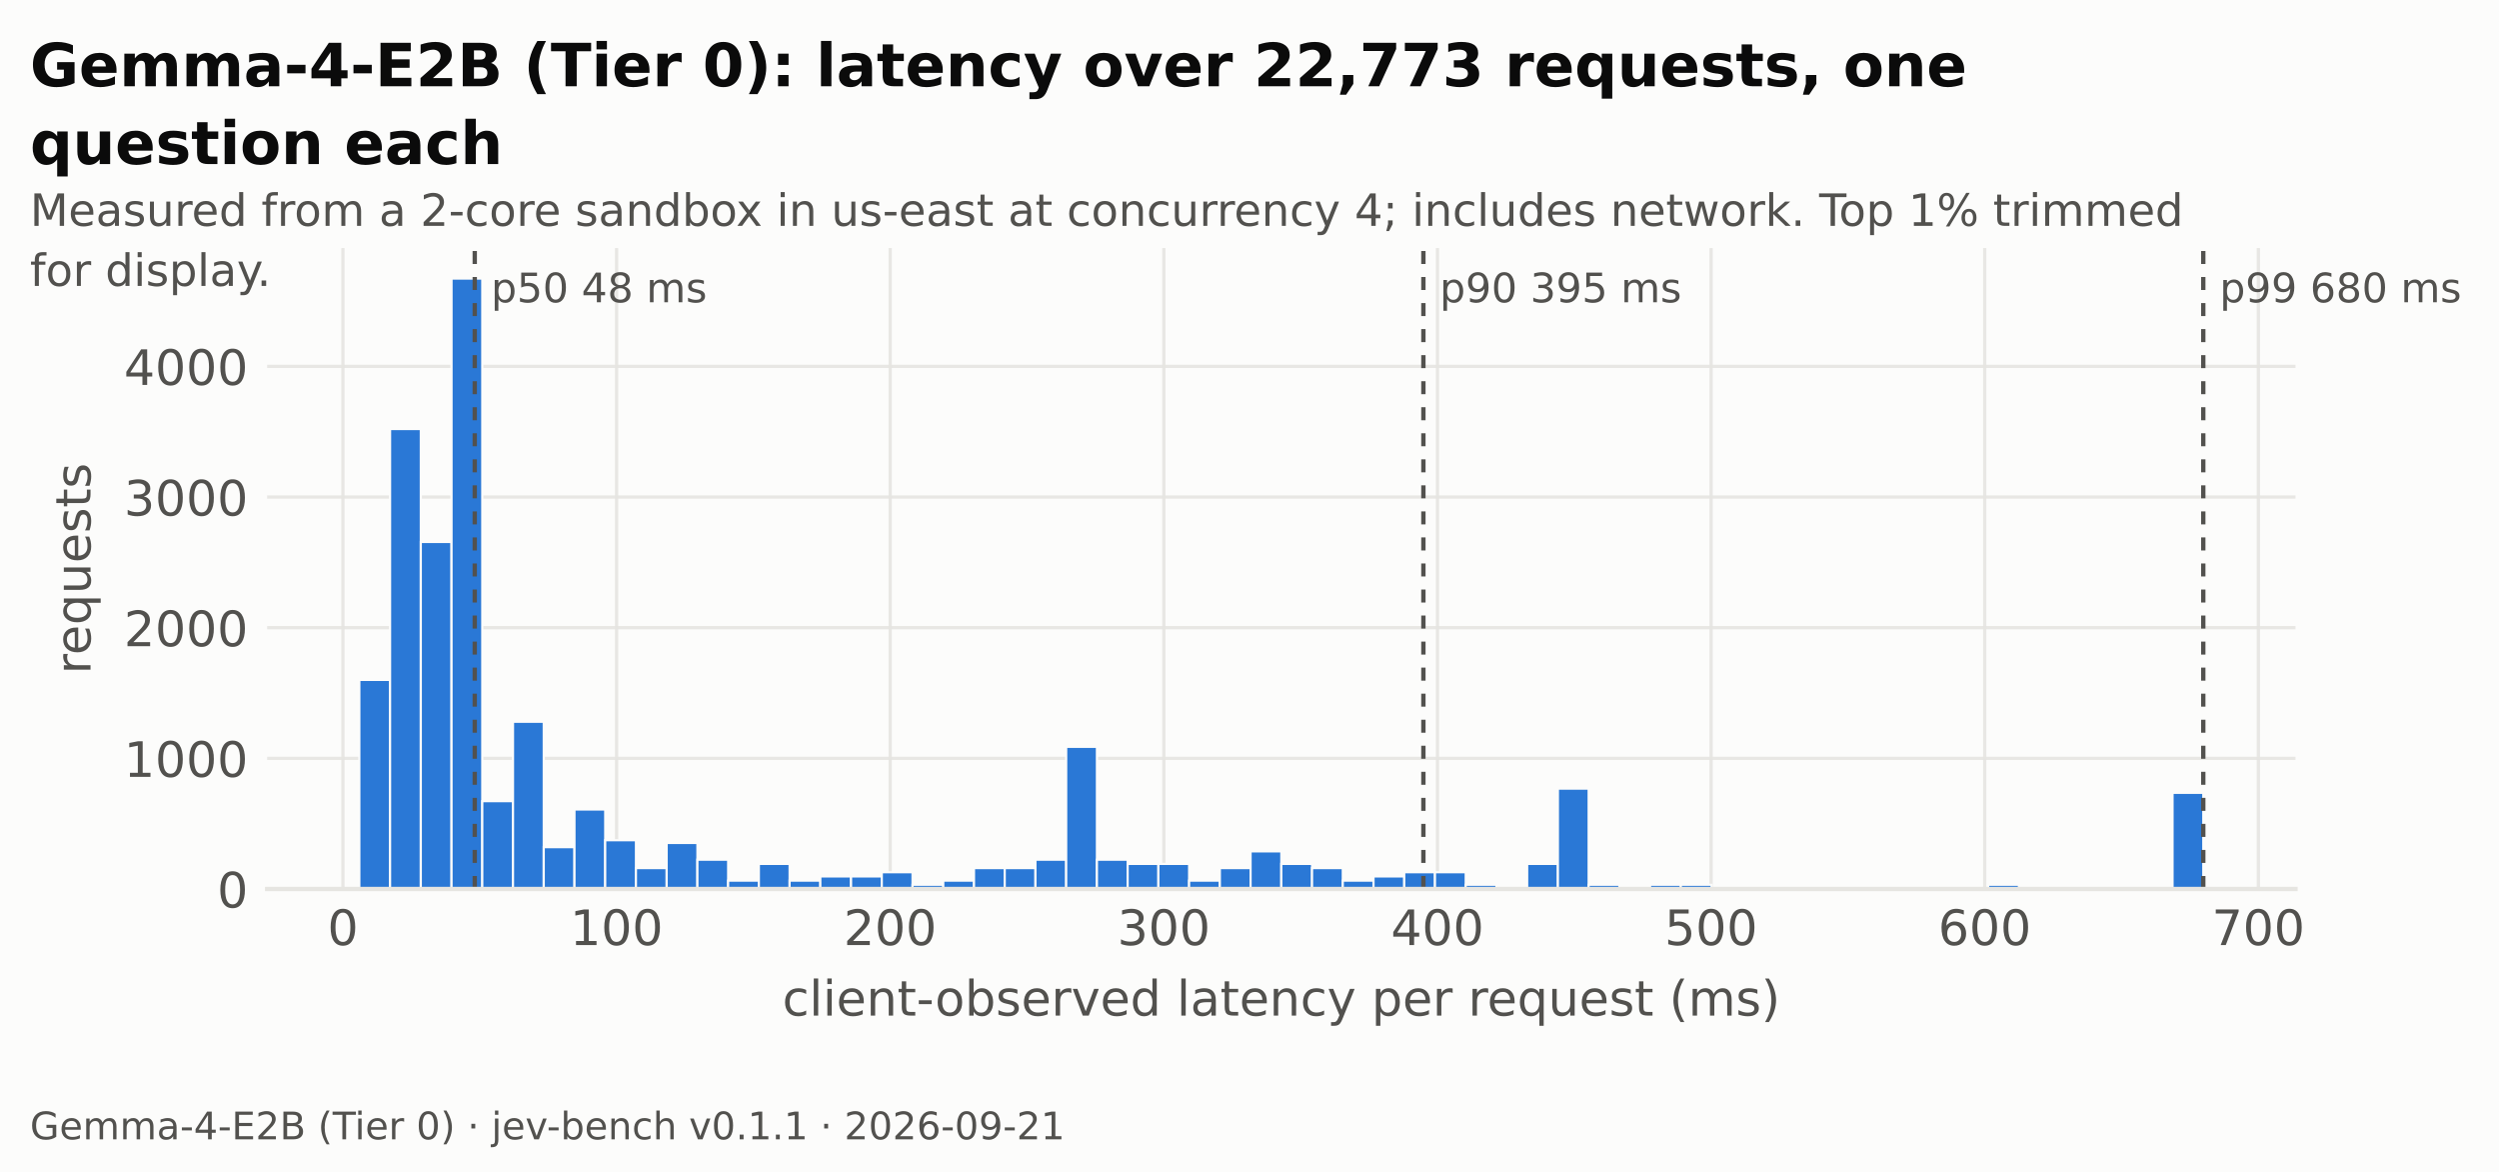
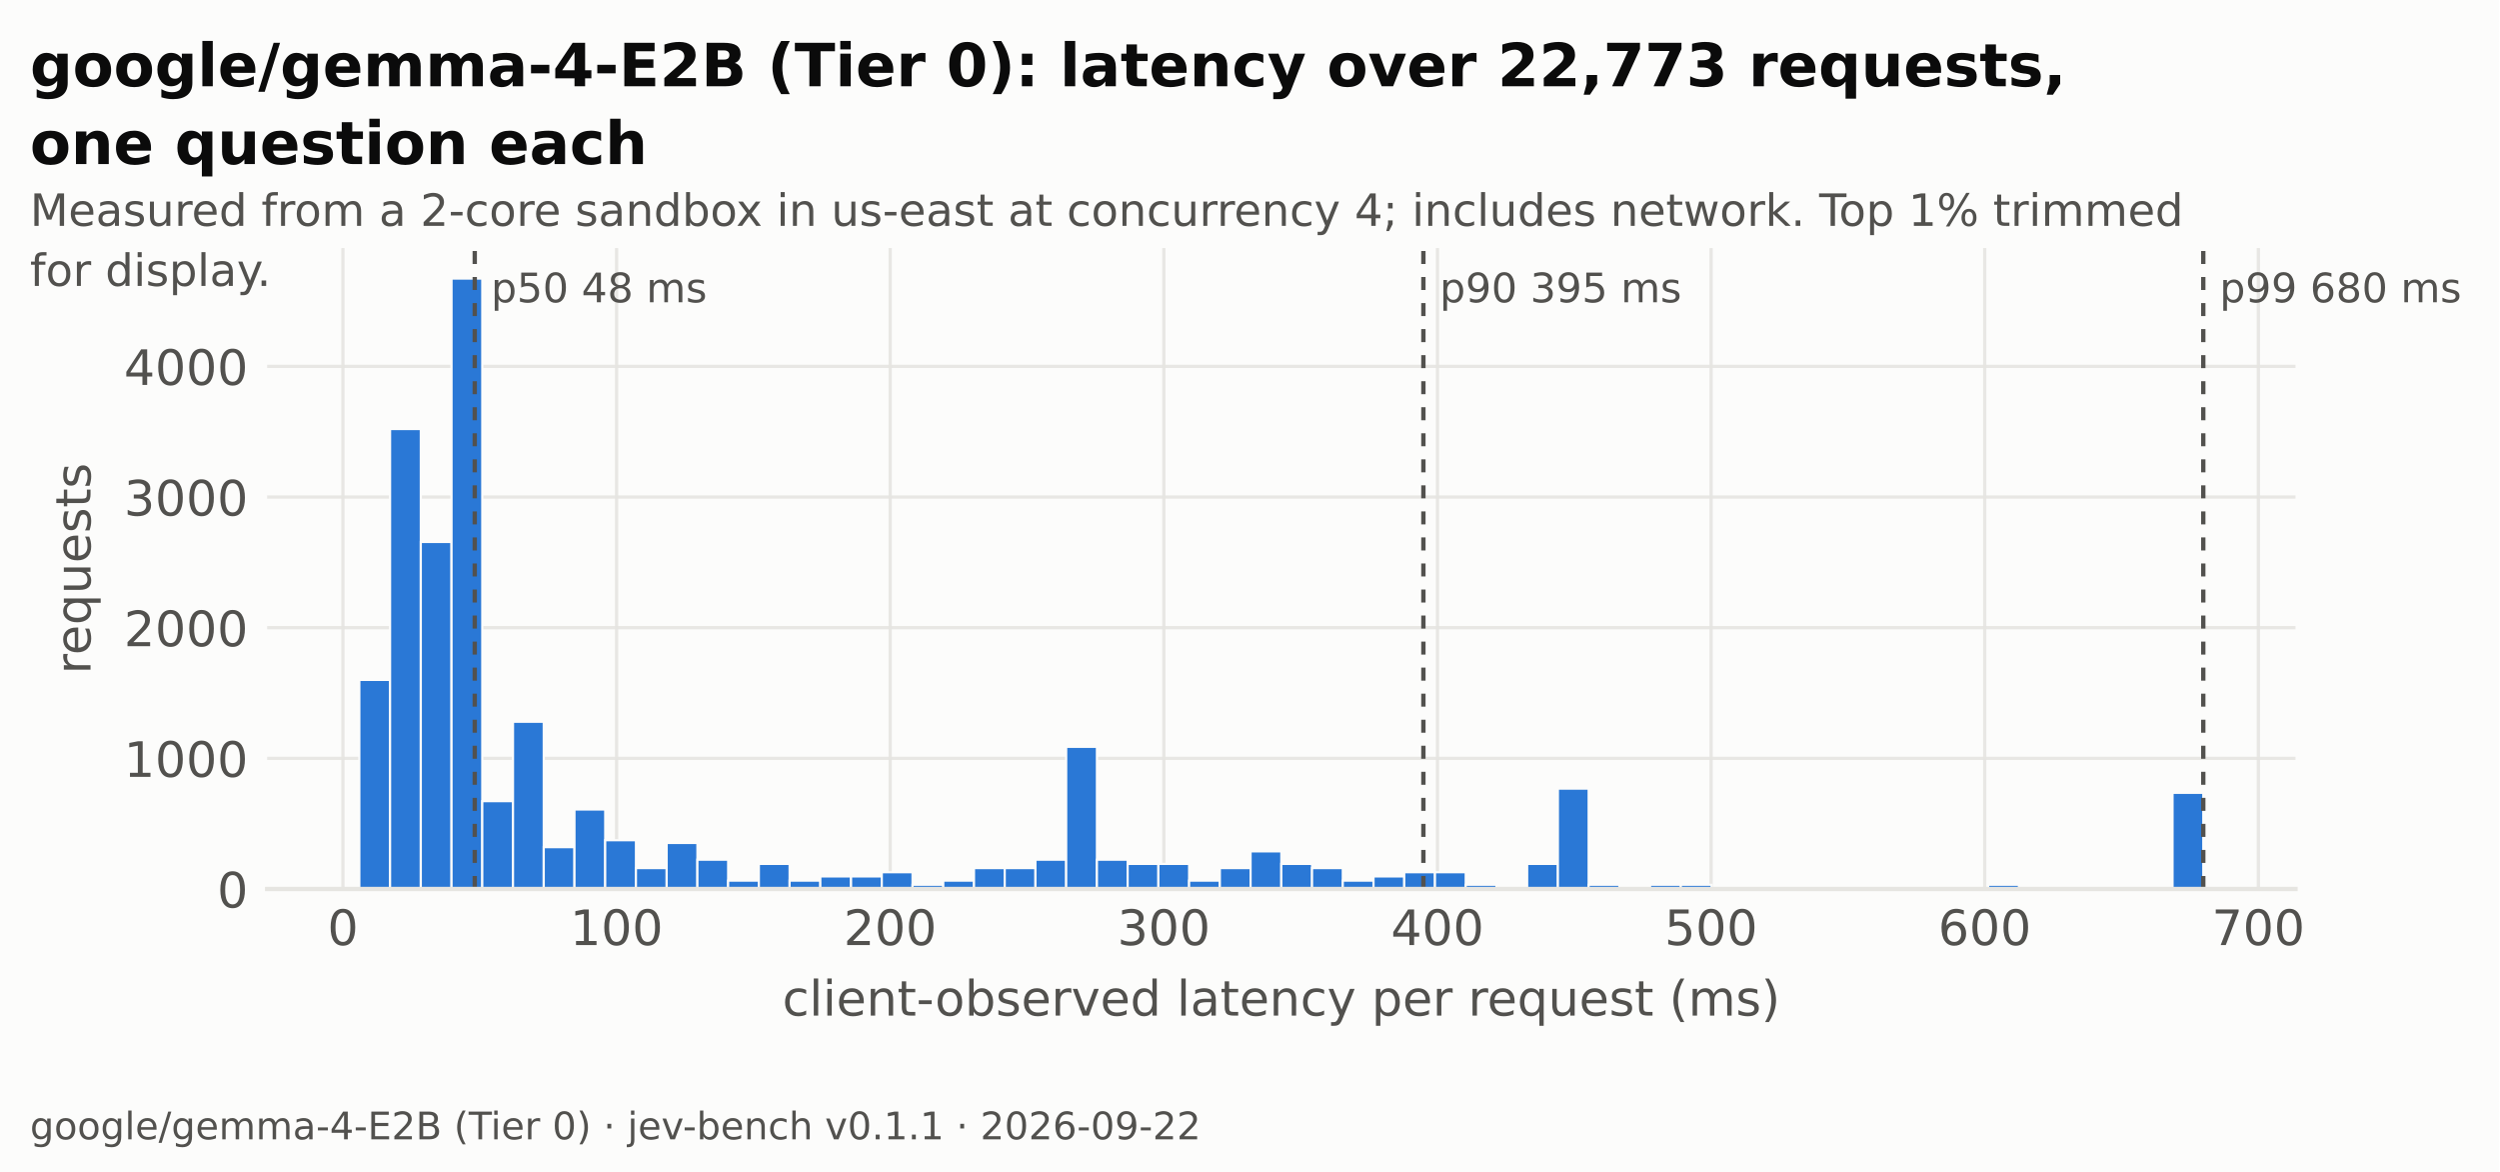
<svg xmlns="http://www.w3.org/2000/svg" width="460.8pt" height="216pt" viewBox="0 0 460.8 216" version="1.1">
  <defs>
    <style type="text/css">*{stroke-linejoin: round; stroke-linecap: butt}</style>
  </defs>
  <g id="figure_1">
    <g id="patch_1">
      <path d="M 0 216  L 460.8 216  L 460.8 0  L 0 0  z " style="fill: #fcfcfb" />
    </g>
    <g id="axes_1">
      <g id="patch_2">
        <path d="M 49.26 163.858  L 423.273 163.858  L 423.273 45.72  L 49.26 45.72  z " style="fill: #fcfcfb" />
      </g>
      <g id="matplotlib.axis_1">
        <g id="xtick_1">
          <g id="line2d_1">
-             <path d="M 63.238 163.858  L 63.238 45.72  " clip-path="url(#p0e9797952f)" style="fill: none; stroke: #e6e5e1; stroke-opacity: 0.9; stroke-width: 0.6; stroke-linecap: square" />
+             <path d="M 63.238 163.858  L 63.238 45.72  " clip-path="url(#p7e9404126e)" style="fill: none; stroke: #e6e5e1; stroke-opacity: 0.9; stroke-width: 0.6; stroke-linecap: square" />
          </g>
          <g id="line2d_2" />
          <g id="text_1">
            <text style="font-size: 9px; font-family: 'DejaVu Sans'; text-anchor: middle; fill: #52514e" x="63.238" y="174.196" transform="rotate(-0 63.23807 174.1958)">0</text>
          </g>
        </g>
        <g id="xtick_2">
          <g id="line2d_3">
-             <path d="M 113.694 163.858  L 113.694 45.72  " clip-path="url(#p0e9797952f)" style="fill: none; stroke: #e6e5e1; stroke-opacity: 0.9; stroke-width: 0.6; stroke-linecap: square" />
+             <path d="M 113.694 163.858  L 113.694 45.72  " clip-path="url(#p7e9404126e)" style="fill: none; stroke: #e6e5e1; stroke-opacity: 0.9; stroke-width: 0.6; stroke-linecap: square" />
          </g>
          <g id="line2d_4" />
          <g id="text_2">
            <text style="font-size: 9px; font-family: 'DejaVu Sans'; text-anchor: middle; fill: #52514e" x="113.694" y="174.196" transform="rotate(-0 113.6938 174.1958)">100</text>
          </g>
        </g>
        <g id="xtick_3">
          <g id="line2d_5">
-             <path d="M 164.15 163.858  L 164.15 45.72  " clip-path="url(#p0e9797952f)" style="fill: none; stroke: #e6e5e1; stroke-opacity: 0.9; stroke-width: 0.6; stroke-linecap: square" />
+             <path d="M 164.15 163.858  L 164.15 45.72  " clip-path="url(#p7e9404126e)" style="fill: none; stroke: #e6e5e1; stroke-opacity: 0.9; stroke-width: 0.6; stroke-linecap: square" />
          </g>
          <g id="line2d_6" />
          <g id="text_3">
            <text style="font-size: 9px; font-family: 'DejaVu Sans'; text-anchor: middle; fill: #52514e" x="164.15" y="174.196" transform="rotate(-0 164.1495 174.1958)">200</text>
          </g>
        </g>
        <g id="xtick_4">
          <g id="line2d_7">
-             <path d="M 214.605 163.858  L 214.605 45.72  " clip-path="url(#p0e9797952f)" style="fill: none; stroke: #e6e5e1; stroke-opacity: 0.9; stroke-width: 0.6; stroke-linecap: square" />
+             <path d="M 214.605 163.858  L 214.605 45.72  " clip-path="url(#p7e9404126e)" style="fill: none; stroke: #e6e5e1; stroke-opacity: 0.9; stroke-width: 0.6; stroke-linecap: square" />
          </g>
          <g id="line2d_8" />
          <g id="text_4">
            <text style="font-size: 9px; font-family: 'DejaVu Sans'; text-anchor: middle; fill: #52514e" x="214.605" y="174.196" transform="rotate(-0 214.6052 174.1958)">300</text>
          </g>
        </g>
        <g id="xtick_5">
          <g id="line2d_9">
-             <path d="M 265.061 163.858  L 265.061 45.72  " clip-path="url(#p0e9797952f)" style="fill: none; stroke: #e6e5e1; stroke-opacity: 0.9; stroke-width: 0.6; stroke-linecap: square" />
+             <path d="M 265.061 163.858  L 265.061 45.72  " clip-path="url(#p7e9404126e)" style="fill: none; stroke: #e6e5e1; stroke-opacity: 0.9; stroke-width: 0.6; stroke-linecap: square" />
          </g>
          <g id="line2d_10" />
          <g id="text_5">
            <text style="font-size: 9px; font-family: 'DejaVu Sans'; text-anchor: middle; fill: #52514e" x="265.061" y="174.196" transform="rotate(-0 265.061 174.1958)">400</text>
          </g>
        </g>
        <g id="xtick_6">
          <g id="line2d_11">
-             <path d="M 315.517 163.858  L 315.517 45.72  " clip-path="url(#p0e9797952f)" style="fill: none; stroke: #e6e5e1; stroke-opacity: 0.9; stroke-width: 0.6; stroke-linecap: square" />
+             <path d="M 315.517 163.858  L 315.517 45.72  " clip-path="url(#p7e9404126e)" style="fill: none; stroke: #e6e5e1; stroke-opacity: 0.9; stroke-width: 0.6; stroke-linecap: square" />
          </g>
          <g id="line2d_12" />
          <g id="text_6">
            <text style="font-size: 9px; font-family: 'DejaVu Sans'; text-anchor: middle; fill: #52514e" x="315.517" y="174.196" transform="rotate(-0 315.5167 174.1958)">500</text>
          </g>
        </g>
        <g id="xtick_7">
          <g id="line2d_13">
-             <path d="M 365.972 163.858  L 365.972 45.72  " clip-path="url(#p0e9797952f)" style="fill: none; stroke: #e6e5e1; stroke-opacity: 0.9; stroke-width: 0.6; stroke-linecap: square" />
+             <path d="M 365.972 163.858  L 365.972 45.72  " clip-path="url(#p7e9404126e)" style="fill: none; stroke: #e6e5e1; stroke-opacity: 0.9; stroke-width: 0.6; stroke-linecap: square" />
          </g>
          <g id="line2d_14" />
          <g id="text_7">
            <text style="font-size: 9px; font-family: 'DejaVu Sans'; text-anchor: middle; fill: #52514e" x="365.972" y="174.196" transform="rotate(-0 365.9724 174.1958)">600</text>
          </g>
        </g>
        <g id="xtick_8">
          <g id="line2d_15">
-             <path d="M 416.428 163.858  L 416.428 45.72  " clip-path="url(#p0e9797952f)" style="fill: none; stroke: #e6e5e1; stroke-opacity: 0.9; stroke-width: 0.6; stroke-linecap: square" />
+             <path d="M 416.428 163.858  L 416.428 45.72  " clip-path="url(#p7e9404126e)" style="fill: none; stroke: #e6e5e1; stroke-opacity: 0.9; stroke-width: 0.6; stroke-linecap: square" />
          </g>
          <g id="line2d_16" />
          <g id="text_8">
            <text style="font-size: 9px; font-family: 'DejaVu Sans'; text-anchor: middle; fill: #52514e" x="416.428" y="174.196" transform="rotate(-0 416.4282 174.1958)">700</text>
          </g>
        </g>
        <g id="text_9">
          <text style="font-size: 9px; font-family: 'DejaVu Sans'; text-anchor: middle; fill: #52514e" x="236.266" y="187.196" transform="rotate(-0 236.2664 187.1965)">client-observed latency per request (ms)</text>
        </g>
      </g>
      <g id="matplotlib.axis_2">
        <g id="ytick_1">
          <g id="line2d_17">
-             <path d="M 49.26 163.858  L 423.273 163.858  " clip-path="url(#p0e9797952f)" style="fill: none; stroke: #e6e5e1; stroke-opacity: 0.9; stroke-width: 0.6; stroke-linecap: square" />
+             <path d="M 49.26 163.858  L 423.273 163.858  " clip-path="url(#p7e9404126e)" style="fill: none; stroke: #e6e5e1; stroke-opacity: 0.9; stroke-width: 0.6; stroke-linecap: square" />
          </g>
          <g id="line2d_18" />
          <g id="text_10">
            <text style="font-size: 9px; font-family: 'DejaVu Sans'; text-anchor: end; fill: #52514e" x="45.76" y="167.277" transform="rotate(-0 45.76 167.2768)">0</text>
          </g>
        </g>
        <g id="ytick_2">
          <g id="line2d_19">
-             <path d="M 49.26 139.776  L 423.273 139.776  " clip-path="url(#p0e9797952f)" style="fill: none; stroke: #e6e5e1; stroke-opacity: 0.9; stroke-width: 0.6; stroke-linecap: square" />
+             <path d="M 49.26 139.776  L 423.273 139.776  " clip-path="url(#p7e9404126e)" style="fill: none; stroke: #e6e5e1; stroke-opacity: 0.9; stroke-width: 0.6; stroke-linecap: square" />
          </g>
          <g id="line2d_20" />
          <g id="text_11">
            <text style="font-size: 9px; font-family: 'DejaVu Sans'; text-anchor: end; fill: #52514e" x="45.76" y="143.195" transform="rotate(-0 45.76 143.1946)">1000</text>
          </g>
        </g>
        <g id="ytick_3">
          <g id="line2d_21">
-             <path d="M 49.26 115.693  L 423.273 115.693  " clip-path="url(#p0e9797952f)" style="fill: none; stroke: #e6e5e1; stroke-opacity: 0.9; stroke-width: 0.6; stroke-linecap: square" />
+             <path d="M 49.26 115.693  L 423.273 115.693  " clip-path="url(#p7e9404126e)" style="fill: none; stroke: #e6e5e1; stroke-opacity: 0.9; stroke-width: 0.6; stroke-linecap: square" />
          </g>
          <g id="line2d_22" />
          <g id="text_12">
            <text style="font-size: 9px; font-family: 'DejaVu Sans'; text-anchor: end; fill: #52514e" x="45.76" y="119.112" transform="rotate(-0 45.76 119.1123)">2000</text>
          </g>
        </g>
        <g id="ytick_4">
          <g id="line2d_23">
-             <path d="M 49.26 91.611  L 423.273 91.611  " clip-path="url(#p0e9797952f)" style="fill: none; stroke: #e6e5e1; stroke-opacity: 0.9; stroke-width: 0.6; stroke-linecap: square" />
+             <path d="M 49.26 91.611  L 423.273 91.611  " clip-path="url(#p7e9404126e)" style="fill: none; stroke: #e6e5e1; stroke-opacity: 0.9; stroke-width: 0.6; stroke-linecap: square" />
          </g>
          <g id="line2d_24" />
          <g id="text_13">
            <text style="font-size: 9px; font-family: 'DejaVu Sans'; text-anchor: end; fill: #52514e" x="45.76" y="95.03" transform="rotate(-0 45.76 95.03008)">3000</text>
          </g>
        </g>
        <g id="ytick_5">
          <g id="line2d_25">
-             <path d="M 49.26 67.529  L 423.273 67.529  " clip-path="url(#p0e9797952f)" style="fill: none; stroke: #e6e5e1; stroke-opacity: 0.9; stroke-width: 0.6; stroke-linecap: square" />
+             <path d="M 49.26 67.529  L 423.273 67.529  " clip-path="url(#p7e9404126e)" style="fill: none; stroke: #e6e5e1; stroke-opacity: 0.9; stroke-width: 0.6; stroke-linecap: square" />
          </g>
          <g id="line2d_26" />
          <g id="text_14">
            <text style="font-size: 9px; font-family: 'DejaVu Sans'; text-anchor: end; fill: #52514e" x="45.76" y="70.948" transform="rotate(-0 45.76 70.94783)">4000</text>
          </g>
        </g>
        <g id="text_15">
          <text style="font-size: 9px; font-family: 'DejaVu Sans'; text-anchor: middle; fill: #52514e" x="16.693" y="104.789" transform="rotate(-90 16.69289 104.7889)">requests</text>
        </g>
      </g>
      <g id="patch_3">
-         <path d="M 66.261 163.858  L 71.927 163.858  L 71.927 125.326  L 66.261 125.326  z " clip-path="url(#p0e9797952f)" style="fill: #2a78d6; stroke: #fcfcfb; stroke-width: 0.4; stroke-linejoin: miter" />
+         <path d="M 66.261 163.858  L 71.927 163.858  L 71.927 125.326  L 66.261 125.326  z " clip-path="url(#p7e9404126e)" style="fill: #2a78d6; stroke: #fcfcfb; stroke-width: 0.4; stroke-linejoin: miter" />
      </g>
      <g id="patch_4">
-         <path d="M 71.927 163.858  L 77.594 163.858  L 77.594 79.088  L 71.927 79.088  z " clip-path="url(#p0e9797952f)" style="fill: #2a78d6; stroke: #fcfcfb; stroke-width: 0.4; stroke-linejoin: miter" />
+         <path d="M 71.927 163.858  L 77.594 163.858  L 77.594 79.088  L 71.927 79.088  z " clip-path="url(#p7e9404126e)" style="fill: #2a78d6; stroke: #fcfcfb; stroke-width: 0.4; stroke-linejoin: miter" />
      </g>
      <g id="patch_5">
-         <path d="M 77.594 163.858  L 83.261 163.858  L 83.261 99.895  L 77.594 99.895  z " clip-path="url(#p0e9797952f)" style="fill: #2a78d6; stroke: #fcfcfb; stroke-width: 0.4; stroke-linejoin: miter" />
+         <path d="M 77.594 163.858  L 83.261 163.858  L 83.261 99.895  L 77.594 99.895  z " clip-path="url(#p7e9404126e)" style="fill: #2a78d6; stroke: #fcfcfb; stroke-width: 0.4; stroke-linejoin: miter" />
      </g>
      <g id="patch_6">
-         <path d="M 83.261 163.858  L 88.928 163.858  L 88.928 51.346  L 83.261 51.346  z " clip-path="url(#p0e9797952f)" style="fill: #2a78d6; stroke: #fcfcfb; stroke-width: 0.4; stroke-linejoin: miter" />
+         <path d="M 83.261 163.858  L 88.928 163.858  L 88.928 51.346  L 83.261 51.346  z " clip-path="url(#p7e9404126e)" style="fill: #2a78d6; stroke: #fcfcfb; stroke-width: 0.4; stroke-linejoin: miter" />
      </g>
      <g id="patch_7">
-         <path d="M 88.928 163.858  L 94.595 163.858  L 94.595 147.675  L 88.928 147.675  z " clip-path="url(#p0e9797952f)" style="fill: #2a78d6; stroke: #fcfcfb; stroke-width: 0.4; stroke-linejoin: miter" />
+         <path d="M 88.928 163.858  L 94.595 163.858  L 94.595 147.675  L 88.928 147.675  z " clip-path="url(#p7e9404126e)" style="fill: #2a78d6; stroke: #fcfcfb; stroke-width: 0.4; stroke-linejoin: miter" />
      </g>
      <g id="patch_8">
-         <path d="M 94.595 163.858  L 100.262 163.858  L 100.262 133.033  L 94.595 133.033  z " clip-path="url(#p0e9797952f)" style="fill: #2a78d6; stroke: #fcfcfb; stroke-width: 0.4; stroke-linejoin: miter" />
+         <path d="M 94.595 163.858  L 100.262 163.858  L 100.262 133.033  L 94.595 133.033  z " clip-path="url(#p7e9404126e)" style="fill: #2a78d6; stroke: #fcfcfb; stroke-width: 0.4; stroke-linejoin: miter" />
      </g>
      <g id="patch_9">
-         <path d="M 100.262 163.858  L 105.929 163.858  L 105.929 156.152  L 100.262 156.152  z " clip-path="url(#p0e9797952f)" style="fill: #2a78d6; stroke: #fcfcfb; stroke-width: 0.4; stroke-linejoin: miter" />
+         <path d="M 100.262 163.858  L 105.929 163.858  L 105.929 156.152  L 100.262 156.152  z " clip-path="url(#p7e9404126e)" style="fill: #2a78d6; stroke: #fcfcfb; stroke-width: 0.4; stroke-linejoin: miter" />
      </g>
      <g id="patch_10">
-         <path d="M 105.929 163.858  L 111.595 163.858  L 111.595 149.216  L 105.929 149.216  z " clip-path="url(#p0e9797952f)" style="fill: #2a78d6; stroke: #fcfcfb; stroke-width: 0.4; stroke-linejoin: miter" />
+         <path d="M 105.929 163.858  L 111.595 163.858  L 111.595 149.216  L 105.929 149.216  z " clip-path="url(#p7e9404126e)" style="fill: #2a78d6; stroke: #fcfcfb; stroke-width: 0.4; stroke-linejoin: miter" />
      </g>
      <g id="patch_11">
-         <path d="M 111.595 163.858  L 117.262 163.858  L 117.262 154.875  L 111.595 154.875  z " clip-path="url(#p0e9797952f)" style="fill: #2a78d6; stroke: #fcfcfb; stroke-width: 0.4; stroke-linejoin: miter" />
+         <path d="M 111.595 163.858  L 117.262 163.858  L 117.262 154.875  L 111.595 154.875  z " clip-path="url(#p7e9404126e)" style="fill: #2a78d6; stroke: #fcfcfb; stroke-width: 0.4; stroke-linejoin: miter" />
      </g>
      <g id="patch_12">
-         <path d="M 117.262 163.858  L 122.929 163.858  L 122.929 160.005  L 117.262 160.005  z " clip-path="url(#p0e9797952f)" style="fill: #2a78d6; stroke: #fcfcfb; stroke-width: 0.4; stroke-linejoin: miter" />
+         <path d="M 117.262 163.858  L 122.929 163.858  L 122.929 160.005  L 117.262 160.005  z " clip-path="url(#p7e9404126e)" style="fill: #2a78d6; stroke: #fcfcfb; stroke-width: 0.4; stroke-linejoin: miter" />
      </g>
      <g id="patch_13">
-         <path d="M 122.929 163.858  L 128.596 163.858  L 128.596 155.381  L 122.929 155.381  z " clip-path="url(#p0e9797952f)" style="fill: #2a78d6; stroke: #fcfcfb; stroke-width: 0.4; stroke-linejoin: miter" />
+         <path d="M 122.929 163.858  L 128.596 163.858  L 128.596 155.381  L 122.929 155.381  z " clip-path="url(#p7e9404126e)" style="fill: #2a78d6; stroke: #fcfcfb; stroke-width: 0.4; stroke-linejoin: miter" />
      </g>
      <g id="patch_14">
-         <path d="M 128.596 163.858  L 134.263 163.858  L 134.263 158.463  L 128.596 158.463  z " clip-path="url(#p0e9797952f)" style="fill: #2a78d6; stroke: #fcfcfb; stroke-width: 0.4; stroke-linejoin: miter" />
+         <path d="M 128.596 163.858  L 134.263 163.858  L 134.263 158.463  L 128.596 158.463  z " clip-path="url(#p7e9404126e)" style="fill: #2a78d6; stroke: #fcfcfb; stroke-width: 0.4; stroke-linejoin: miter" />
      </g>
      <g id="patch_15">
-         <path d="M 134.263 163.858  L 139.93 163.858  L 139.93 162.317  L 134.263 162.317  z " clip-path="url(#p0e9797952f)" style="fill: #2a78d6; stroke: #fcfcfb; stroke-width: 0.4; stroke-linejoin: miter" />
+         <path d="M 134.263 163.858  L 139.93 163.858  L 139.93 162.317  L 134.263 162.317  z " clip-path="url(#p7e9404126e)" style="fill: #2a78d6; stroke: #fcfcfb; stroke-width: 0.4; stroke-linejoin: miter" />
      </g>
      <g id="patch_16">
-         <path d="M 139.93 163.858  L 145.597 163.858  L 145.597 159.234  L 139.93 159.234  z " clip-path="url(#p0e9797952f)" style="fill: #2a78d6; stroke: #fcfcfb; stroke-width: 0.4; stroke-linejoin: miter" />
+         <path d="M 139.93 163.858  L 145.597 163.858  L 145.597 159.234  L 139.93 159.234  z " clip-path="url(#p7e9404126e)" style="fill: #2a78d6; stroke: #fcfcfb; stroke-width: 0.4; stroke-linejoin: miter" />
      </g>
      <g id="patch_17">
-         <path d="M 145.597 163.858  L 151.263 163.858  L 151.263 162.317  L 145.597 162.317  z " clip-path="url(#p0e9797952f)" style="fill: #2a78d6; stroke: #fcfcfb; stroke-width: 0.4; stroke-linejoin: miter" />
+         <path d="M 145.597 163.858  L 151.263 163.858  L 151.263 162.317  L 145.597 162.317  z " clip-path="url(#p7e9404126e)" style="fill: #2a78d6; stroke: #fcfcfb; stroke-width: 0.4; stroke-linejoin: miter" />
      </g>
      <g id="patch_18">
-         <path d="M 151.263 163.858  L 156.93 163.858  L 156.93 161.546  L 151.263 161.546  z " clip-path="url(#p0e9797952f)" style="fill: #2a78d6; stroke: #fcfcfb; stroke-width: 0.4; stroke-linejoin: miter" />
+         <path d="M 151.263 163.858  L 156.93 163.858  L 156.93 161.546  L 151.263 161.546  z " clip-path="url(#p7e9404126e)" style="fill: #2a78d6; stroke: #fcfcfb; stroke-width: 0.4; stroke-linejoin: miter" />
      </g>
      <g id="patch_19">
-         <path d="M 156.93 163.858  L 162.597 163.858  L 162.597 161.546  L 156.93 161.546  z " clip-path="url(#p0e9797952f)" style="fill: #2a78d6; stroke: #fcfcfb; stroke-width: 0.4; stroke-linejoin: miter" />
+         <path d="M 156.93 163.858  L 162.597 163.858  L 162.597 161.546  L 156.93 161.546  z " clip-path="url(#p7e9404126e)" style="fill: #2a78d6; stroke: #fcfcfb; stroke-width: 0.4; stroke-linejoin: miter" />
      </g>
      <g id="patch_20">
-         <path d="M 162.597 163.858  L 168.264 163.858  L 168.264 160.775  L 162.597 160.775  z " clip-path="url(#p0e9797952f)" style="fill: #2a78d6; stroke: #fcfcfb; stroke-width: 0.4; stroke-linejoin: miter" />
+         <path d="M 162.597 163.858  L 168.264 163.858  L 168.264 160.775  L 162.597 160.775  z " clip-path="url(#p7e9404126e)" style="fill: #2a78d6; stroke: #fcfcfb; stroke-width: 0.4; stroke-linejoin: miter" />
      </g>
      <g id="patch_21">
-         <path d="M 168.264 163.858  L 173.931 163.858  L 173.931 163.087  L 168.264 163.087  z " clip-path="url(#p0e9797952f)" style="fill: #2a78d6; stroke: #fcfcfb; stroke-width: 0.4; stroke-linejoin: miter" />
+         <path d="M 168.264 163.858  L 173.931 163.858  L 173.931 163.087  L 168.264 163.087  z " clip-path="url(#p7e9404126e)" style="fill: #2a78d6; stroke: #fcfcfb; stroke-width: 0.4; stroke-linejoin: miter" />
      </g>
      <g id="patch_22">
-         <path d="M 173.931 163.858  L 179.598 163.858  L 179.598 162.317  L 173.931 162.317  z " clip-path="url(#p0e9797952f)" style="fill: #2a78d6; stroke: #fcfcfb; stroke-width: 0.4; stroke-linejoin: miter" />
+         <path d="M 173.931 163.858  L 179.598 163.858  L 179.598 162.317  L 173.931 162.317  z " clip-path="url(#p7e9404126e)" style="fill: #2a78d6; stroke: #fcfcfb; stroke-width: 0.4; stroke-linejoin: miter" />
      </g>
      <g id="patch_23">
-         <path d="M 179.598 163.858  L 185.265 163.858  L 185.265 160.005  L 179.598 160.005  z " clip-path="url(#p0e9797952f)" style="fill: #2a78d6; stroke: #fcfcfb; stroke-width: 0.4; stroke-linejoin: miter" />
+         <path d="M 179.598 163.858  L 185.265 163.858  L 185.265 160.005  L 179.598 160.005  z " clip-path="url(#p7e9404126e)" style="fill: #2a78d6; stroke: #fcfcfb; stroke-width: 0.4; stroke-linejoin: miter" />
      </g>
      <g id="patch_24">
-         <path d="M 185.265 163.858  L 190.931 163.858  L 190.931 160.005  L 185.265 160.005  z " clip-path="url(#p0e9797952f)" style="fill: #2a78d6; stroke: #fcfcfb; stroke-width: 0.4; stroke-linejoin: miter" />
+         <path d="M 185.265 163.858  L 190.931 163.858  L 190.931 160.005  L 185.265 160.005  z " clip-path="url(#p7e9404126e)" style="fill: #2a78d6; stroke: #fcfcfb; stroke-width: 0.4; stroke-linejoin: miter" />
      </g>
      <g id="patch_25">
-         <path d="M 190.931 163.858  L 196.598 163.858  L 196.598 158.463  L 190.931 158.463  z " clip-path="url(#p0e9797952f)" style="fill: #2a78d6; stroke: #fcfcfb; stroke-width: 0.4; stroke-linejoin: miter" />
+         <path d="M 190.931 163.858  L 196.598 163.858  L 196.598 158.463  L 190.931 158.463  z " clip-path="url(#p7e9404126e)" style="fill: #2a78d6; stroke: #fcfcfb; stroke-width: 0.4; stroke-linejoin: miter" />
      </g>
      <g id="patch_26">
-         <path d="M 196.598 163.858  L 202.265 163.858  L 202.265 137.656  L 196.598 137.656  z " clip-path="url(#p0e9797952f)" style="fill: #2a78d6; stroke: #fcfcfb; stroke-width: 0.4; stroke-linejoin: miter" />
+         <path d="M 196.598 163.858  L 202.265 163.858  L 202.265 137.656  L 196.598 137.656  z " clip-path="url(#p7e9404126e)" style="fill: #2a78d6; stroke: #fcfcfb; stroke-width: 0.4; stroke-linejoin: miter" />
      </g>
      <g id="patch_27">
-         <path d="M 202.265 163.858  L 207.932 163.858  L 207.932 158.463  L 202.265 158.463  z " clip-path="url(#p0e9797952f)" style="fill: #2a78d6; stroke: #fcfcfb; stroke-width: 0.4; stroke-linejoin: miter" />
+         <path d="M 202.265 163.858  L 207.932 163.858  L 207.932 158.463  L 202.265 158.463  z " clip-path="url(#p7e9404126e)" style="fill: #2a78d6; stroke: #fcfcfb; stroke-width: 0.4; stroke-linejoin: miter" />
      </g>
      <g id="patch_28">
-         <path d="M 207.932 163.858  L 213.599 163.858  L 213.599 159.234  L 207.932 159.234  z " clip-path="url(#p0e9797952f)" style="fill: #2a78d6; stroke: #fcfcfb; stroke-width: 0.4; stroke-linejoin: miter" />
+         <path d="M 207.932 163.858  L 213.599 163.858  L 213.599 159.234  L 207.932 159.234  z " clip-path="url(#p7e9404126e)" style="fill: #2a78d6; stroke: #fcfcfb; stroke-width: 0.4; stroke-linejoin: miter" />
      </g>
      <g id="patch_29">
-         <path d="M 213.599 163.858  L 219.266 163.858  L 219.266 159.234  L 213.599 159.234  z " clip-path="url(#p0e9797952f)" style="fill: #2a78d6; stroke: #fcfcfb; stroke-width: 0.4; stroke-linejoin: miter" />
+         <path d="M 213.599 163.858  L 219.266 163.858  L 219.266 159.234  L 213.599 159.234  z " clip-path="url(#p7e9404126e)" style="fill: #2a78d6; stroke: #fcfcfb; stroke-width: 0.4; stroke-linejoin: miter" />
      </g>
      <g id="patch_30">
-         <path d="M 219.266 163.858  L 224.933 163.858  L 224.933 162.317  L 219.266 162.317  z " clip-path="url(#p0e9797952f)" style="fill: #2a78d6; stroke: #fcfcfb; stroke-width: 0.4; stroke-linejoin: miter" />
+         <path d="M 219.266 163.858  L 224.933 163.858  L 224.933 162.317  L 219.266 162.317  z " clip-path="url(#p7e9404126e)" style="fill: #2a78d6; stroke: #fcfcfb; stroke-width: 0.4; stroke-linejoin: miter" />
      </g>
      <g id="patch_31">
-         <path d="M 224.933 163.858  L 230.6 163.858  L 230.6 160.005  L 224.933 160.005  z " clip-path="url(#p0e9797952f)" style="fill: #2a78d6; stroke: #fcfcfb; stroke-width: 0.4; stroke-linejoin: miter" />
+         <path d="M 224.933 163.858  L 230.6 163.858  L 230.6 160.005  L 224.933 160.005  z " clip-path="url(#p7e9404126e)" style="fill: #2a78d6; stroke: #fcfcfb; stroke-width: 0.4; stroke-linejoin: miter" />
      </g>
      <g id="patch_32">
-         <path d="M 230.6 163.858  L 236.266 163.858  L 236.266 156.922  L 230.6 156.922  z " clip-path="url(#p0e9797952f)" style="fill: #2a78d6; stroke: #fcfcfb; stroke-width: 0.4; stroke-linejoin: miter" />
+         <path d="M 230.6 163.858  L 236.266 163.858  L 236.266 156.922  L 230.6 156.922  z " clip-path="url(#p7e9404126e)" style="fill: #2a78d6; stroke: #fcfcfb; stroke-width: 0.4; stroke-linejoin: miter" />
      </g>
      <g id="patch_33">
-         <path d="M 236.266 163.858  L 241.933 163.858  L 241.933 159.234  L 236.266 159.234  z " clip-path="url(#p0e9797952f)" style="fill: #2a78d6; stroke: #fcfcfb; stroke-width: 0.4; stroke-linejoin: miter" />
+         <path d="M 236.266 163.858  L 241.933 163.858  L 241.933 159.234  L 236.266 159.234  z " clip-path="url(#p7e9404126e)" style="fill: #2a78d6; stroke: #fcfcfb; stroke-width: 0.4; stroke-linejoin: miter" />
      </g>
      <g id="patch_34">
-         <path d="M 241.933 163.858  L 247.6 163.858  L 247.6 160.005  L 241.933 160.005  z " clip-path="url(#p0e9797952f)" style="fill: #2a78d6; stroke: #fcfcfb; stroke-width: 0.4; stroke-linejoin: miter" />
+         <path d="M 241.933 163.858  L 247.6 163.858  L 247.6 160.005  L 241.933 160.005  z " clip-path="url(#p7e9404126e)" style="fill: #2a78d6; stroke: #fcfcfb; stroke-width: 0.4; stroke-linejoin: miter" />
      </g>
      <g id="patch_35">
-         <path d="M 247.6 163.858  L 253.267 163.858  L 253.267 162.317  L 247.6 162.317  z " clip-path="url(#p0e9797952f)" style="fill: #2a78d6; stroke: #fcfcfb; stroke-width: 0.4; stroke-linejoin: miter" />
+         <path d="M 247.6 163.858  L 253.267 163.858  L 253.267 162.317  L 247.6 162.317  z " clip-path="url(#p7e9404126e)" style="fill: #2a78d6; stroke: #fcfcfb; stroke-width: 0.4; stroke-linejoin: miter" />
      </g>
      <g id="patch_36">
-         <path d="M 253.267 163.858  L 258.934 163.858  L 258.934 161.546  L 253.267 161.546  z " clip-path="url(#p0e9797952f)" style="fill: #2a78d6; stroke: #fcfcfb; stroke-width: 0.4; stroke-linejoin: miter" />
+         <path d="M 253.267 163.858  L 258.934 163.858  L 258.934 161.546  L 253.267 161.546  z " clip-path="url(#p7e9404126e)" style="fill: #2a78d6; stroke: #fcfcfb; stroke-width: 0.4; stroke-linejoin: miter" />
      </g>
      <g id="patch_37">
-         <path d="M 258.934 163.858  L 264.601 163.858  L 264.601 160.775  L 258.934 160.775  z " clip-path="url(#p0e9797952f)" style="fill: #2a78d6; stroke: #fcfcfb; stroke-width: 0.4; stroke-linejoin: miter" />
+         <path d="M 258.934 163.858  L 264.601 163.858  L 264.601 160.775  L 258.934 160.775  z " clip-path="url(#p7e9404126e)" style="fill: #2a78d6; stroke: #fcfcfb; stroke-width: 0.4; stroke-linejoin: miter" />
      </g>
      <g id="patch_38">
-         <path d="M 264.601 163.858  L 270.268 163.858  L 270.268 160.775  L 264.601 160.775  z " clip-path="url(#p0e9797952f)" style="fill: #2a78d6; stroke: #fcfcfb; stroke-width: 0.4; stroke-linejoin: miter" />
+         <path d="M 264.601 163.858  L 270.268 163.858  L 270.268 160.775  L 264.601 160.775  z " clip-path="url(#p7e9404126e)" style="fill: #2a78d6; stroke: #fcfcfb; stroke-width: 0.4; stroke-linejoin: miter" />
      </g>
      <g id="patch_39">
-         <path d="M 270.268 163.858  L 275.934 163.858  L 275.934 163.087  L 270.268 163.087  z " clip-path="url(#p0e9797952f)" style="fill: #2a78d6; stroke: #fcfcfb; stroke-width: 0.4; stroke-linejoin: miter" />
+         <path d="M 270.268 163.858  L 275.934 163.858  L 275.934 163.087  L 270.268 163.087  z " clip-path="url(#p7e9404126e)" style="fill: #2a78d6; stroke: #fcfcfb; stroke-width: 0.4; stroke-linejoin: miter" />
      </g>
      <g id="patch_40">
-         <path d="M 275.934 163.858  L 281.601 163.858  L 281.601 163.858  L 275.934 163.858  z " clip-path="url(#p0e9797952f)" style="fill: #2a78d6; stroke: #fcfcfb; stroke-width: 0.4; stroke-linejoin: miter" />
+         <path d="M 275.934 163.858  L 281.601 163.858  L 281.601 163.858  L 275.934 163.858  z " clip-path="url(#p7e9404126e)" style="fill: #2a78d6; stroke: #fcfcfb; stroke-width: 0.4; stroke-linejoin: miter" />
      </g>
      <g id="patch_41">
-         <path d="M 281.601 163.858  L 287.268 163.858  L 287.268 159.234  L 281.601 159.234  z " clip-path="url(#p0e9797952f)" style="fill: #2a78d6; stroke: #fcfcfb; stroke-width: 0.4; stroke-linejoin: miter" />
+         <path d="M 281.601 163.858  L 287.268 163.858  L 287.268 159.234  L 281.601 159.234  z " clip-path="url(#p7e9404126e)" style="fill: #2a78d6; stroke: #fcfcfb; stroke-width: 0.4; stroke-linejoin: miter" />
      </g>
      <g id="patch_42">
-         <path d="M 287.268 163.858  L 292.935 163.858  L 292.935 145.363  L 287.268 145.363  z " clip-path="url(#p0e9797952f)" style="fill: #2a78d6; stroke: #fcfcfb; stroke-width: 0.4; stroke-linejoin: miter" />
+         <path d="M 287.268 163.858  L 292.935 163.858  L 292.935 145.363  L 287.268 145.363  z " clip-path="url(#p7e9404126e)" style="fill: #2a78d6; stroke: #fcfcfb; stroke-width: 0.4; stroke-linejoin: miter" />
      </g>
      <g id="patch_43">
-         <path d="M 292.935 163.858  L 298.602 163.858  L 298.602 163.087  L 292.935 163.087  z " clip-path="url(#p0e9797952f)" style="fill: #2a78d6; stroke: #fcfcfb; stroke-width: 0.4; stroke-linejoin: miter" />
+         <path d="M 292.935 163.858  L 298.602 163.858  L 298.602 163.087  L 292.935 163.087  z " clip-path="url(#p7e9404126e)" style="fill: #2a78d6; stroke: #fcfcfb; stroke-width: 0.4; stroke-linejoin: miter" />
      </g>
      <g id="patch_44">
-         <path d="M 298.602 163.858  L 304.269 163.858  L 304.269 163.858  L 298.602 163.858  z " clip-path="url(#p0e9797952f)" style="fill: #2a78d6; stroke: #fcfcfb; stroke-width: 0.4; stroke-linejoin: miter" />
+         <path d="M 298.602 163.858  L 304.269 163.858  L 304.269 163.858  L 298.602 163.858  z " clip-path="url(#p7e9404126e)" style="fill: #2a78d6; stroke: #fcfcfb; stroke-width: 0.4; stroke-linejoin: miter" />
      </g>
      <g id="patch_45">
-         <path d="M 304.269 163.858  L 309.936 163.858  L 309.936 163.087  L 304.269 163.087  z " clip-path="url(#p0e9797952f)" style="fill: #2a78d6; stroke: #fcfcfb; stroke-width: 0.4; stroke-linejoin: miter" />
+         <path d="M 304.269 163.858  L 309.936 163.858  L 309.936 163.087  L 304.269 163.087  z " clip-path="url(#p7e9404126e)" style="fill: #2a78d6; stroke: #fcfcfb; stroke-width: 0.4; stroke-linejoin: miter" />
      </g>
      <g id="patch_46">
-         <path d="M 309.936 163.858  L 315.602 163.858  L 315.602 163.087  L 309.936 163.087  z " clip-path="url(#p0e9797952f)" style="fill: #2a78d6; stroke: #fcfcfb; stroke-width: 0.4; stroke-linejoin: miter" />
+         <path d="M 309.936 163.858  L 315.602 163.858  L 315.602 163.087  L 309.936 163.087  z " clip-path="url(#p7e9404126e)" style="fill: #2a78d6; stroke: #fcfcfb; stroke-width: 0.4; stroke-linejoin: miter" />
      </g>
      <g id="patch_47">
-         <path d="M 315.602 163.858  L 321.269 163.858  L 321.269 163.858  L 315.602 163.858  z " clip-path="url(#p0e9797952f)" style="fill: #2a78d6; stroke: #fcfcfb; stroke-width: 0.4; stroke-linejoin: miter" />
+         <path d="M 315.602 163.858  L 321.269 163.858  L 321.269 163.858  L 315.602 163.858  z " clip-path="url(#p7e9404126e)" style="fill: #2a78d6; stroke: #fcfcfb; stroke-width: 0.4; stroke-linejoin: miter" />
      </g>
      <g id="patch_48">
-         <path d="M 321.269 163.858  L 326.936 163.858  L 326.936 163.858  L 321.269 163.858  z " clip-path="url(#p0e9797952f)" style="fill: #2a78d6; stroke: #fcfcfb; stroke-width: 0.4; stroke-linejoin: miter" />
+         <path d="M 321.269 163.858  L 326.936 163.858  L 326.936 163.858  L 321.269 163.858  z " clip-path="url(#p7e9404126e)" style="fill: #2a78d6; stroke: #fcfcfb; stroke-width: 0.4; stroke-linejoin: miter" />
      </g>
      <g id="patch_49">
-         <path d="M 326.936 163.858  L 332.603 163.858  L 332.603 163.858  L 326.936 163.858  z " clip-path="url(#p0e9797952f)" style="fill: #2a78d6; stroke: #fcfcfb; stroke-width: 0.4; stroke-linejoin: miter" />
+         <path d="M 326.936 163.858  L 332.603 163.858  L 332.603 163.858  L 326.936 163.858  z " clip-path="url(#p7e9404126e)" style="fill: #2a78d6; stroke: #fcfcfb; stroke-width: 0.4; stroke-linejoin: miter" />
      </g>
      <g id="patch_50">
-         <path d="M 332.603 163.858  L 338.27 163.858  L 338.27 163.858  L 332.603 163.858  z " clip-path="url(#p0e9797952f)" style="fill: #2a78d6; stroke: #fcfcfb; stroke-width: 0.4; stroke-linejoin: miter" />
+         <path d="M 332.603 163.858  L 338.27 163.858  L 338.27 163.858  L 332.603 163.858  z " clip-path="url(#p7e9404126e)" style="fill: #2a78d6; stroke: #fcfcfb; stroke-width: 0.4; stroke-linejoin: miter" />
      </g>
      <g id="patch_51">
-         <path d="M 338.27 163.858  L 343.937 163.858  L 343.937 163.858  L 338.27 163.858  z " clip-path="url(#p0e9797952f)" style="fill: #2a78d6; stroke: #fcfcfb; stroke-width: 0.4; stroke-linejoin: miter" />
+         <path d="M 338.27 163.858  L 343.937 163.858  L 343.937 163.858  L 338.27 163.858  z " clip-path="url(#p7e9404126e)" style="fill: #2a78d6; stroke: #fcfcfb; stroke-width: 0.4; stroke-linejoin: miter" />
      </g>
      <g id="patch_52">
-         <path d="M 343.937 163.858  L 349.604 163.858  L 349.604 163.858  L 343.937 163.858  z " clip-path="url(#p0e9797952f)" style="fill: #2a78d6; stroke: #fcfcfb; stroke-width: 0.4; stroke-linejoin: miter" />
+         <path d="M 343.937 163.858  L 349.604 163.858  L 349.604 163.858  L 343.937 163.858  z " clip-path="url(#p7e9404126e)" style="fill: #2a78d6; stroke: #fcfcfb; stroke-width: 0.4; stroke-linejoin: miter" />
      </g>
      <g id="patch_53">
-         <path d="M 349.604 163.858  L 355.27 163.858  L 355.27 163.858  L 349.604 163.858  z " clip-path="url(#p0e9797952f)" style="fill: #2a78d6; stroke: #fcfcfb; stroke-width: 0.4; stroke-linejoin: miter" />
+         <path d="M 349.604 163.858  L 355.27 163.858  L 355.27 163.858  L 349.604 163.858  z " clip-path="url(#p7e9404126e)" style="fill: #2a78d6; stroke: #fcfcfb; stroke-width: 0.4; stroke-linejoin: miter" />
      </g>
      <g id="patch_54">
-         <path d="M 355.27 163.858  L 360.937 163.858  L 360.937 163.858  L 355.27 163.858  z " clip-path="url(#p0e9797952f)" style="fill: #2a78d6; stroke: #fcfcfb; stroke-width: 0.4; stroke-linejoin: miter" />
+         <path d="M 355.27 163.858  L 360.937 163.858  L 360.937 163.858  L 355.27 163.858  z " clip-path="url(#p7e9404126e)" style="fill: #2a78d6; stroke: #fcfcfb; stroke-width: 0.4; stroke-linejoin: miter" />
      </g>
      <g id="patch_55">
-         <path d="M 360.937 163.858  L 366.604 163.858  L 366.604 163.858  L 360.937 163.858  z " clip-path="url(#p0e9797952f)" style="fill: #2a78d6; stroke: #fcfcfb; stroke-width: 0.4; stroke-linejoin: miter" />
+         <path d="M 360.937 163.858  L 366.604 163.858  L 366.604 163.858  L 360.937 163.858  z " clip-path="url(#p7e9404126e)" style="fill: #2a78d6; stroke: #fcfcfb; stroke-width: 0.4; stroke-linejoin: miter" />
      </g>
      <g id="patch_56">
-         <path d="M 366.604 163.858  L 372.271 163.858  L 372.271 163.087  L 366.604 163.087  z " clip-path="url(#p0e9797952f)" style="fill: #2a78d6; stroke: #fcfcfb; stroke-width: 0.4; stroke-linejoin: miter" />
+         <path d="M 366.604 163.858  L 372.271 163.858  L 372.271 163.087  L 366.604 163.087  z " clip-path="url(#p7e9404126e)" style="fill: #2a78d6; stroke: #fcfcfb; stroke-width: 0.4; stroke-linejoin: miter" />
      </g>
      <g id="patch_57">
-         <path d="M 372.271 163.858  L 377.938 163.858  L 377.938 163.858  L 372.271 163.858  z " clip-path="url(#p0e9797952f)" style="fill: #2a78d6; stroke: #fcfcfb; stroke-width: 0.4; stroke-linejoin: miter" />
+         <path d="M 372.271 163.858  L 377.938 163.858  L 377.938 163.858  L 372.271 163.858  z " clip-path="url(#p7e9404126e)" style="fill: #2a78d6; stroke: #fcfcfb; stroke-width: 0.4; stroke-linejoin: miter" />
      </g>
      <g id="patch_58">
-         <path d="M 377.938 163.858  L 383.605 163.858  L 383.605 163.858  L 377.938 163.858  z " clip-path="url(#p0e9797952f)" style="fill: #2a78d6; stroke: #fcfcfb; stroke-width: 0.4; stroke-linejoin: miter" />
+         <path d="M 377.938 163.858  L 383.605 163.858  L 383.605 163.858  L 377.938 163.858  z " clip-path="url(#p7e9404126e)" style="fill: #2a78d6; stroke: #fcfcfb; stroke-width: 0.4; stroke-linejoin: miter" />
      </g>
      <g id="patch_59">
-         <path d="M 383.605 163.858  L 389.272 163.858  L 389.272 163.858  L 383.605 163.858  z " clip-path="url(#p0e9797952f)" style="fill: #2a78d6; stroke: #fcfcfb; stroke-width: 0.4; stroke-linejoin: miter" />
+         <path d="M 383.605 163.858  L 389.272 163.858  L 389.272 163.858  L 383.605 163.858  z " clip-path="url(#p7e9404126e)" style="fill: #2a78d6; stroke: #fcfcfb; stroke-width: 0.4; stroke-linejoin: miter" />
      </g>
      <g id="patch_60">
-         <path d="M 389.272 163.858  L 394.938 163.858  L 394.938 163.858  L 389.272 163.858  z " clip-path="url(#p0e9797952f)" style="fill: #2a78d6; stroke: #fcfcfb; stroke-width: 0.4; stroke-linejoin: miter" />
+         <path d="M 389.272 163.858  L 394.938 163.858  L 394.938 163.858  L 389.272 163.858  z " clip-path="url(#p7e9404126e)" style="fill: #2a78d6; stroke: #fcfcfb; stroke-width: 0.4; stroke-linejoin: miter" />
      </g>
      <g id="patch_61">
-         <path d="M 394.938 163.858  L 400.605 163.858  L 400.605 163.858  L 394.938 163.858  z " clip-path="url(#p0e9797952f)" style="fill: #2a78d6; stroke: #fcfcfb; stroke-width: 0.4; stroke-linejoin: miter" />
+         <path d="M 394.938 163.858  L 400.605 163.858  L 400.605 163.858  L 394.938 163.858  z " clip-path="url(#p7e9404126e)" style="fill: #2a78d6; stroke: #fcfcfb; stroke-width: 0.4; stroke-linejoin: miter" />
      </g>
      <g id="patch_62">
-         <path d="M 400.605 163.858  L 406.272 163.858  L 406.272 146.133  L 400.605 146.133  z " clip-path="url(#p0e9797952f)" style="fill: #2a78d6; stroke: #fcfcfb; stroke-width: 0.4; stroke-linejoin: miter" />
+         <path d="M 400.605 163.858  L 406.272 163.858  L 406.272 146.133  L 400.605 146.133  z " clip-path="url(#p7e9404126e)" style="fill: #2a78d6; stroke: #fcfcfb; stroke-width: 0.4; stroke-linejoin: miter" />
      </g>
      <g id="line2d_27">
-         <path d="M 87.541 163.858  L 87.541 45.72  " clip-path="url(#p0e9797952f)" style="fill: none; stroke-dasharray: 2.4,2.4; stroke-dashoffset: 0; stroke: #52514e; stroke-width: 0.8" />
+         <path d="M 87.541 163.858  L 87.541 45.72  " clip-path="url(#p7e9404126e)" style="fill: none; stroke-dasharray: 2.4,2.4; stroke-dashoffset: 0; stroke: #52514e; stroke-width: 0.8" />
      </g>
      <g id="line2d_28">
-         <path d="M 262.464 163.858  L 262.464 45.72  " clip-path="url(#p0e9797952f)" style="fill: none; stroke-dasharray: 2.4,2.4; stroke-dashoffset: 0; stroke: #52514e; stroke-width: 0.8" />
+         <path d="M 262.464 163.858  L 262.464 45.72  " clip-path="url(#p7e9404126e)" style="fill: none; stroke-dasharray: 2.4,2.4; stroke-dashoffset: 0; stroke: #52514e; stroke-width: 0.8" />
      </g>
      <g id="line2d_29">
-         <path d="M 406.272 163.858  L 406.272 45.72  " clip-path="url(#p0e9797952f)" style="fill: none; stroke-dasharray: 2.4,2.4; stroke-dashoffset: 0; stroke: #52514e; stroke-width: 0.8" />
+         <path d="M 406.272 163.858  L 406.272 45.72  " clip-path="url(#p7e9404126e)" style="fill: none; stroke-dasharray: 2.4,2.4; stroke-dashoffset: 0; stroke: #52514e; stroke-width: 0.8" />
      </g>
      <g id="patch_63">
        <path d="M 49.26 163.858  L 423.273 163.858  " style="fill: none; stroke: #e6e5e1; stroke-width: 0.8; stroke-linejoin: miter; stroke-linecap: square" />
      </g>
      <g id="text_16">
        <text style="font-size: 7.5px; font-family: 'DejaVu Sans'; text-anchor: start; fill: #52514e" x="90.541" y="55.72" transform="rotate(-0 90.5408 55.72)">p50 48 ms</text>
      </g>
      <g id="text_17">
        <text style="font-size: 7.5px; font-family: 'DejaVu Sans'; text-anchor: start; fill: #52514e" x="265.464" y="55.72" transform="rotate(-0 265.4636 55.72)">p90 395 ms</text>
      </g>
      <g id="text_18">
        <text style="font-size: 7.5px; font-family: 'DejaVu Sans'; text-anchor: start; fill: #52514e" x="409.272" y="55.72" transform="rotate(-0 409.2721 55.72)">p99 680 ms</text>
      </g>
    </g>
    <g id="text_19">
-       <text style="font-weight: 600; font-size: 11px; font-family: 'DejaVu Sans'; fill: #0b0b0b" transform="translate(5.5296 15.90234)">Gemma-4-E2B (Tier 0): latency over 22,773 requests, one</text>
-       <text style="font-weight: 600; font-size: 11px; font-family: 'DejaVu Sans'; fill: #0b0b0b" transform="translate(5.5296 30.24531)">question each</text>
+       <text style="font-weight: 600; font-size: 11px; font-family: 'DejaVu Sans'; fill: #0b0b0b" transform="translate(5.5296 15.90234)">google/gemma-4-E2B (Tier 0): latency over 22,773 requests,</text>
+       <text style="font-weight: 600; font-size: 11px; font-family: 'DejaVu Sans'; fill: #0b0b0b" transform="translate(5.5296 30.24531)">one question each</text>
    </g>
    <g id="text_20">
      <text style="font-size: 8.2px; font-family: 'DejaVu Sans'; fill: #52514e" transform="translate(5.5296 41.63769)">Measured from a 2-core sandbox in us-east at concurrency 4; includes network. Top 1% trimmed</text>
      <text style="font-size: 8.2px; font-family: 'DejaVu Sans'; fill: #52514e" transform="translate(5.5296 52.70769)">for display.</text>
    </g>
    <g id="text_21">
-       <text style="font-size: 7px; font-family: 'DejaVu Sans'; text-anchor: start; fill: #52514e" x="5.53" y="209.998" transform="rotate(-0 5.5296 209.9984)">Gemma-4-E2B (Tier 0) · jev-bench v0.1.1 · 2026-09-21</text>
+       <text style="font-size: 7px; font-family: 'DejaVu Sans'; text-anchor: start; fill: #52514e" x="5.53" y="209.998" transform="rotate(-0 5.5296 209.9984)">google/gemma-4-E2B (Tier 0) · jev-bench v0.1.1 · 2026-09-22</text>
    </g>
  </g>
  <defs>
-     <clipPath id="p0e9797952f">
+     <clipPath id="p7e9404126e">
      <rect x="49.26" y="45.72" width="374.013" height="118.138" />
    </clipPath>
  </defs>
</svg>
